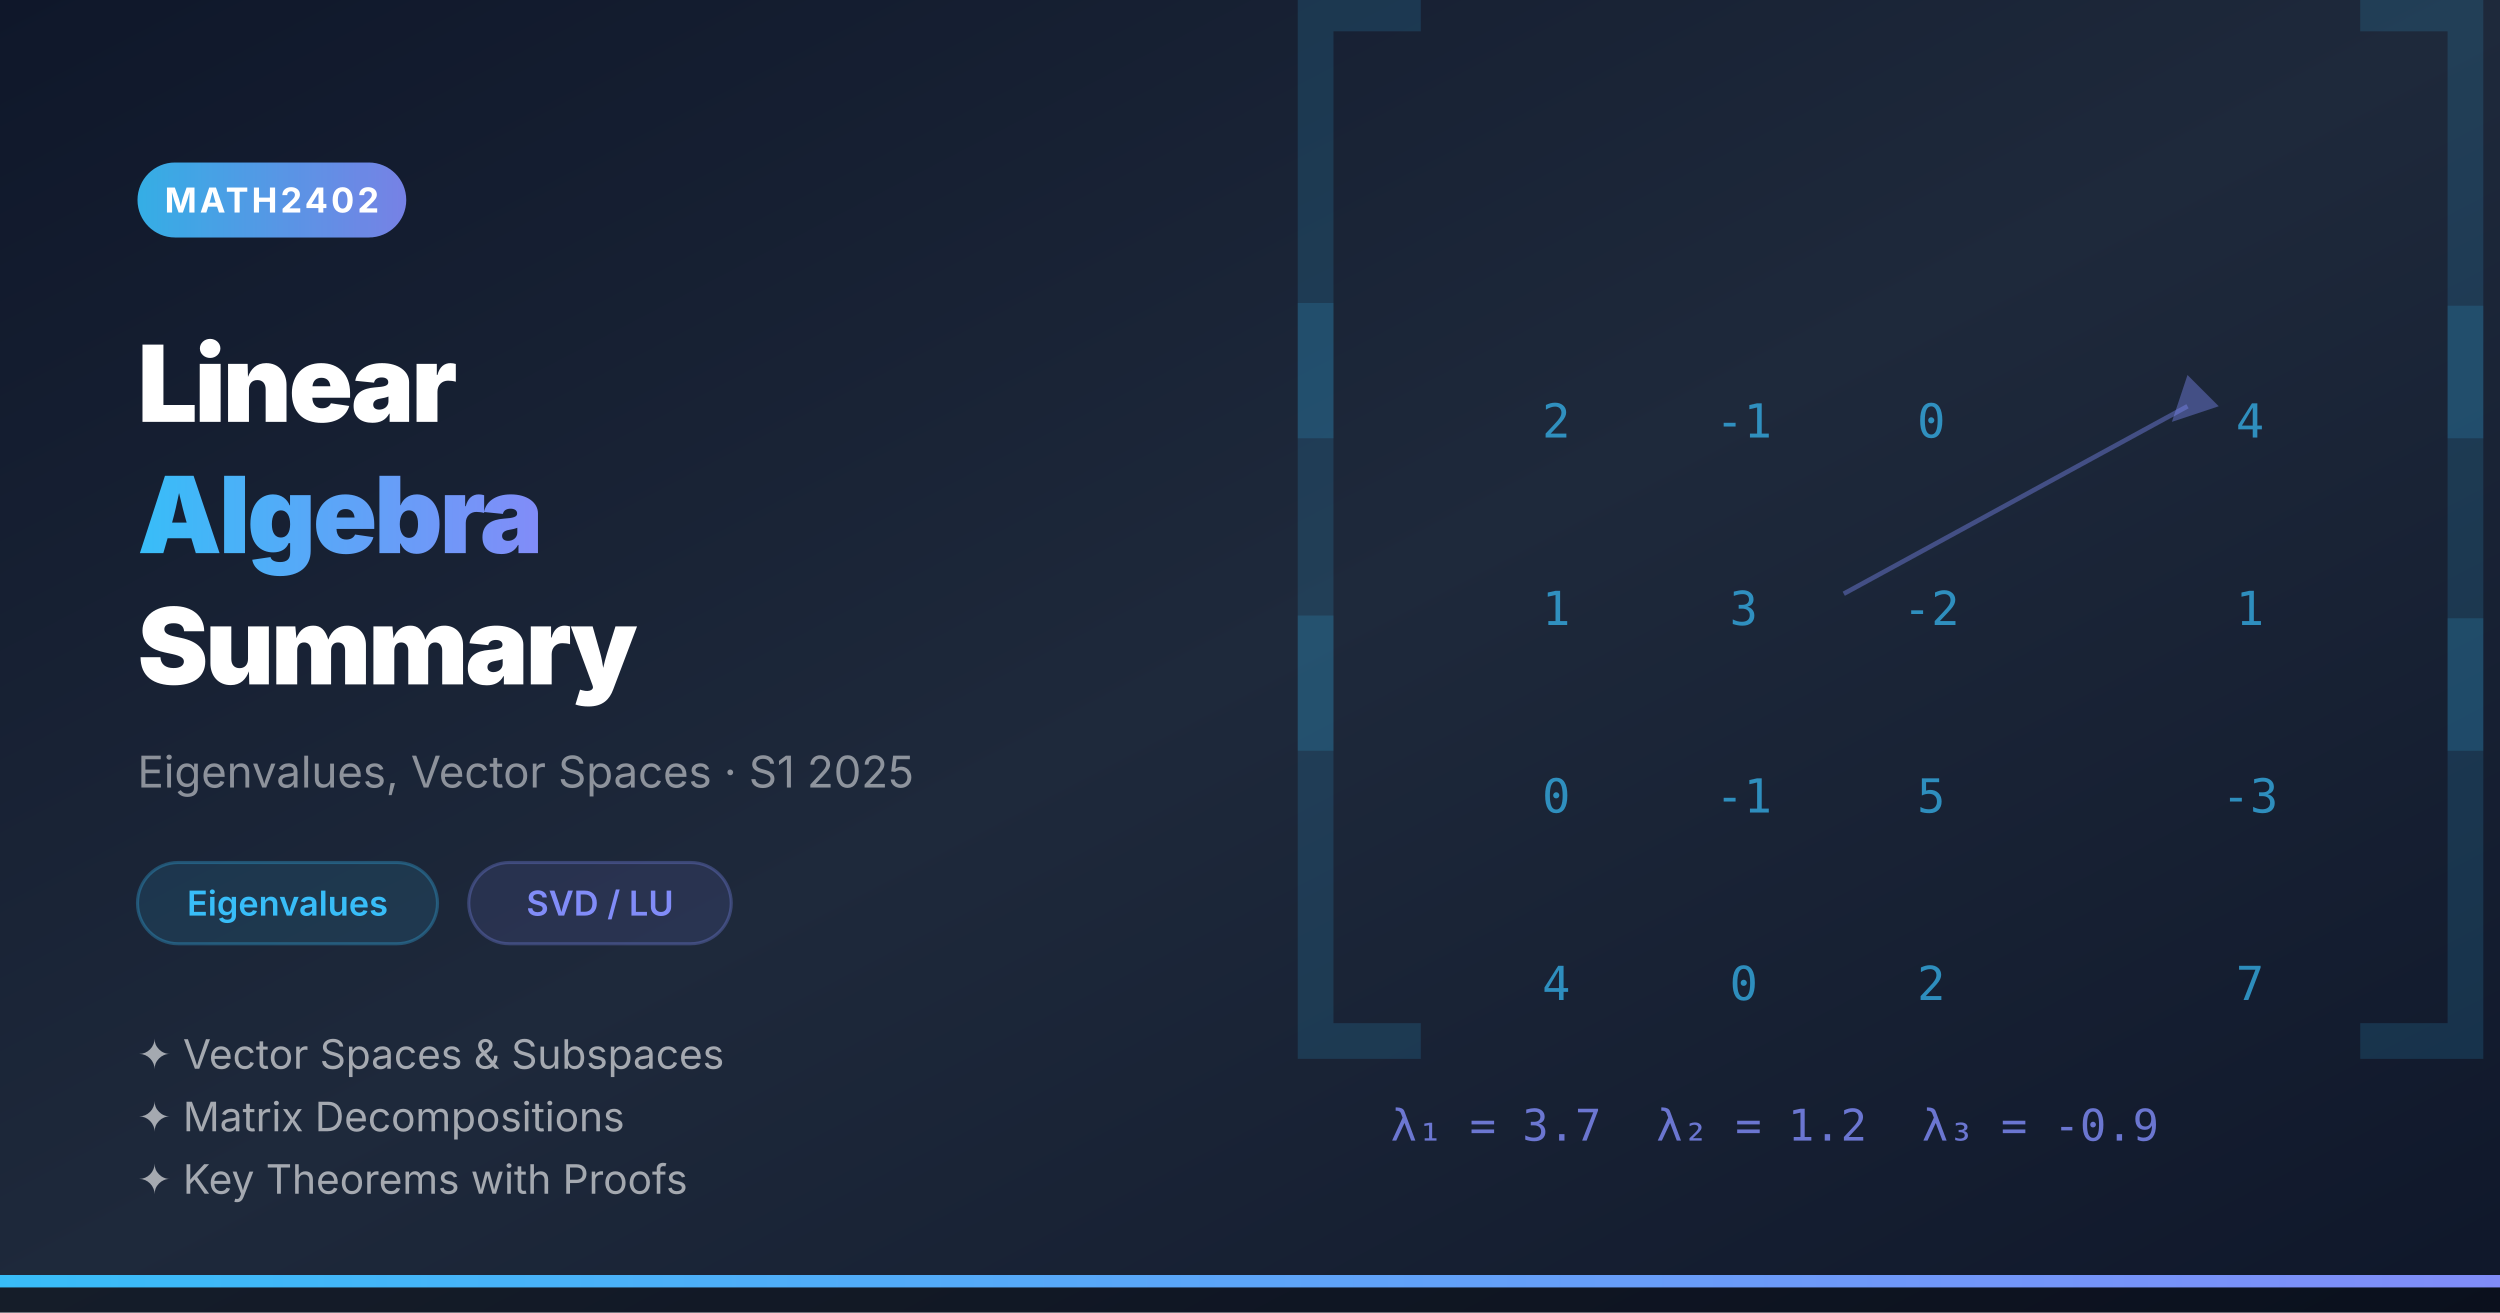
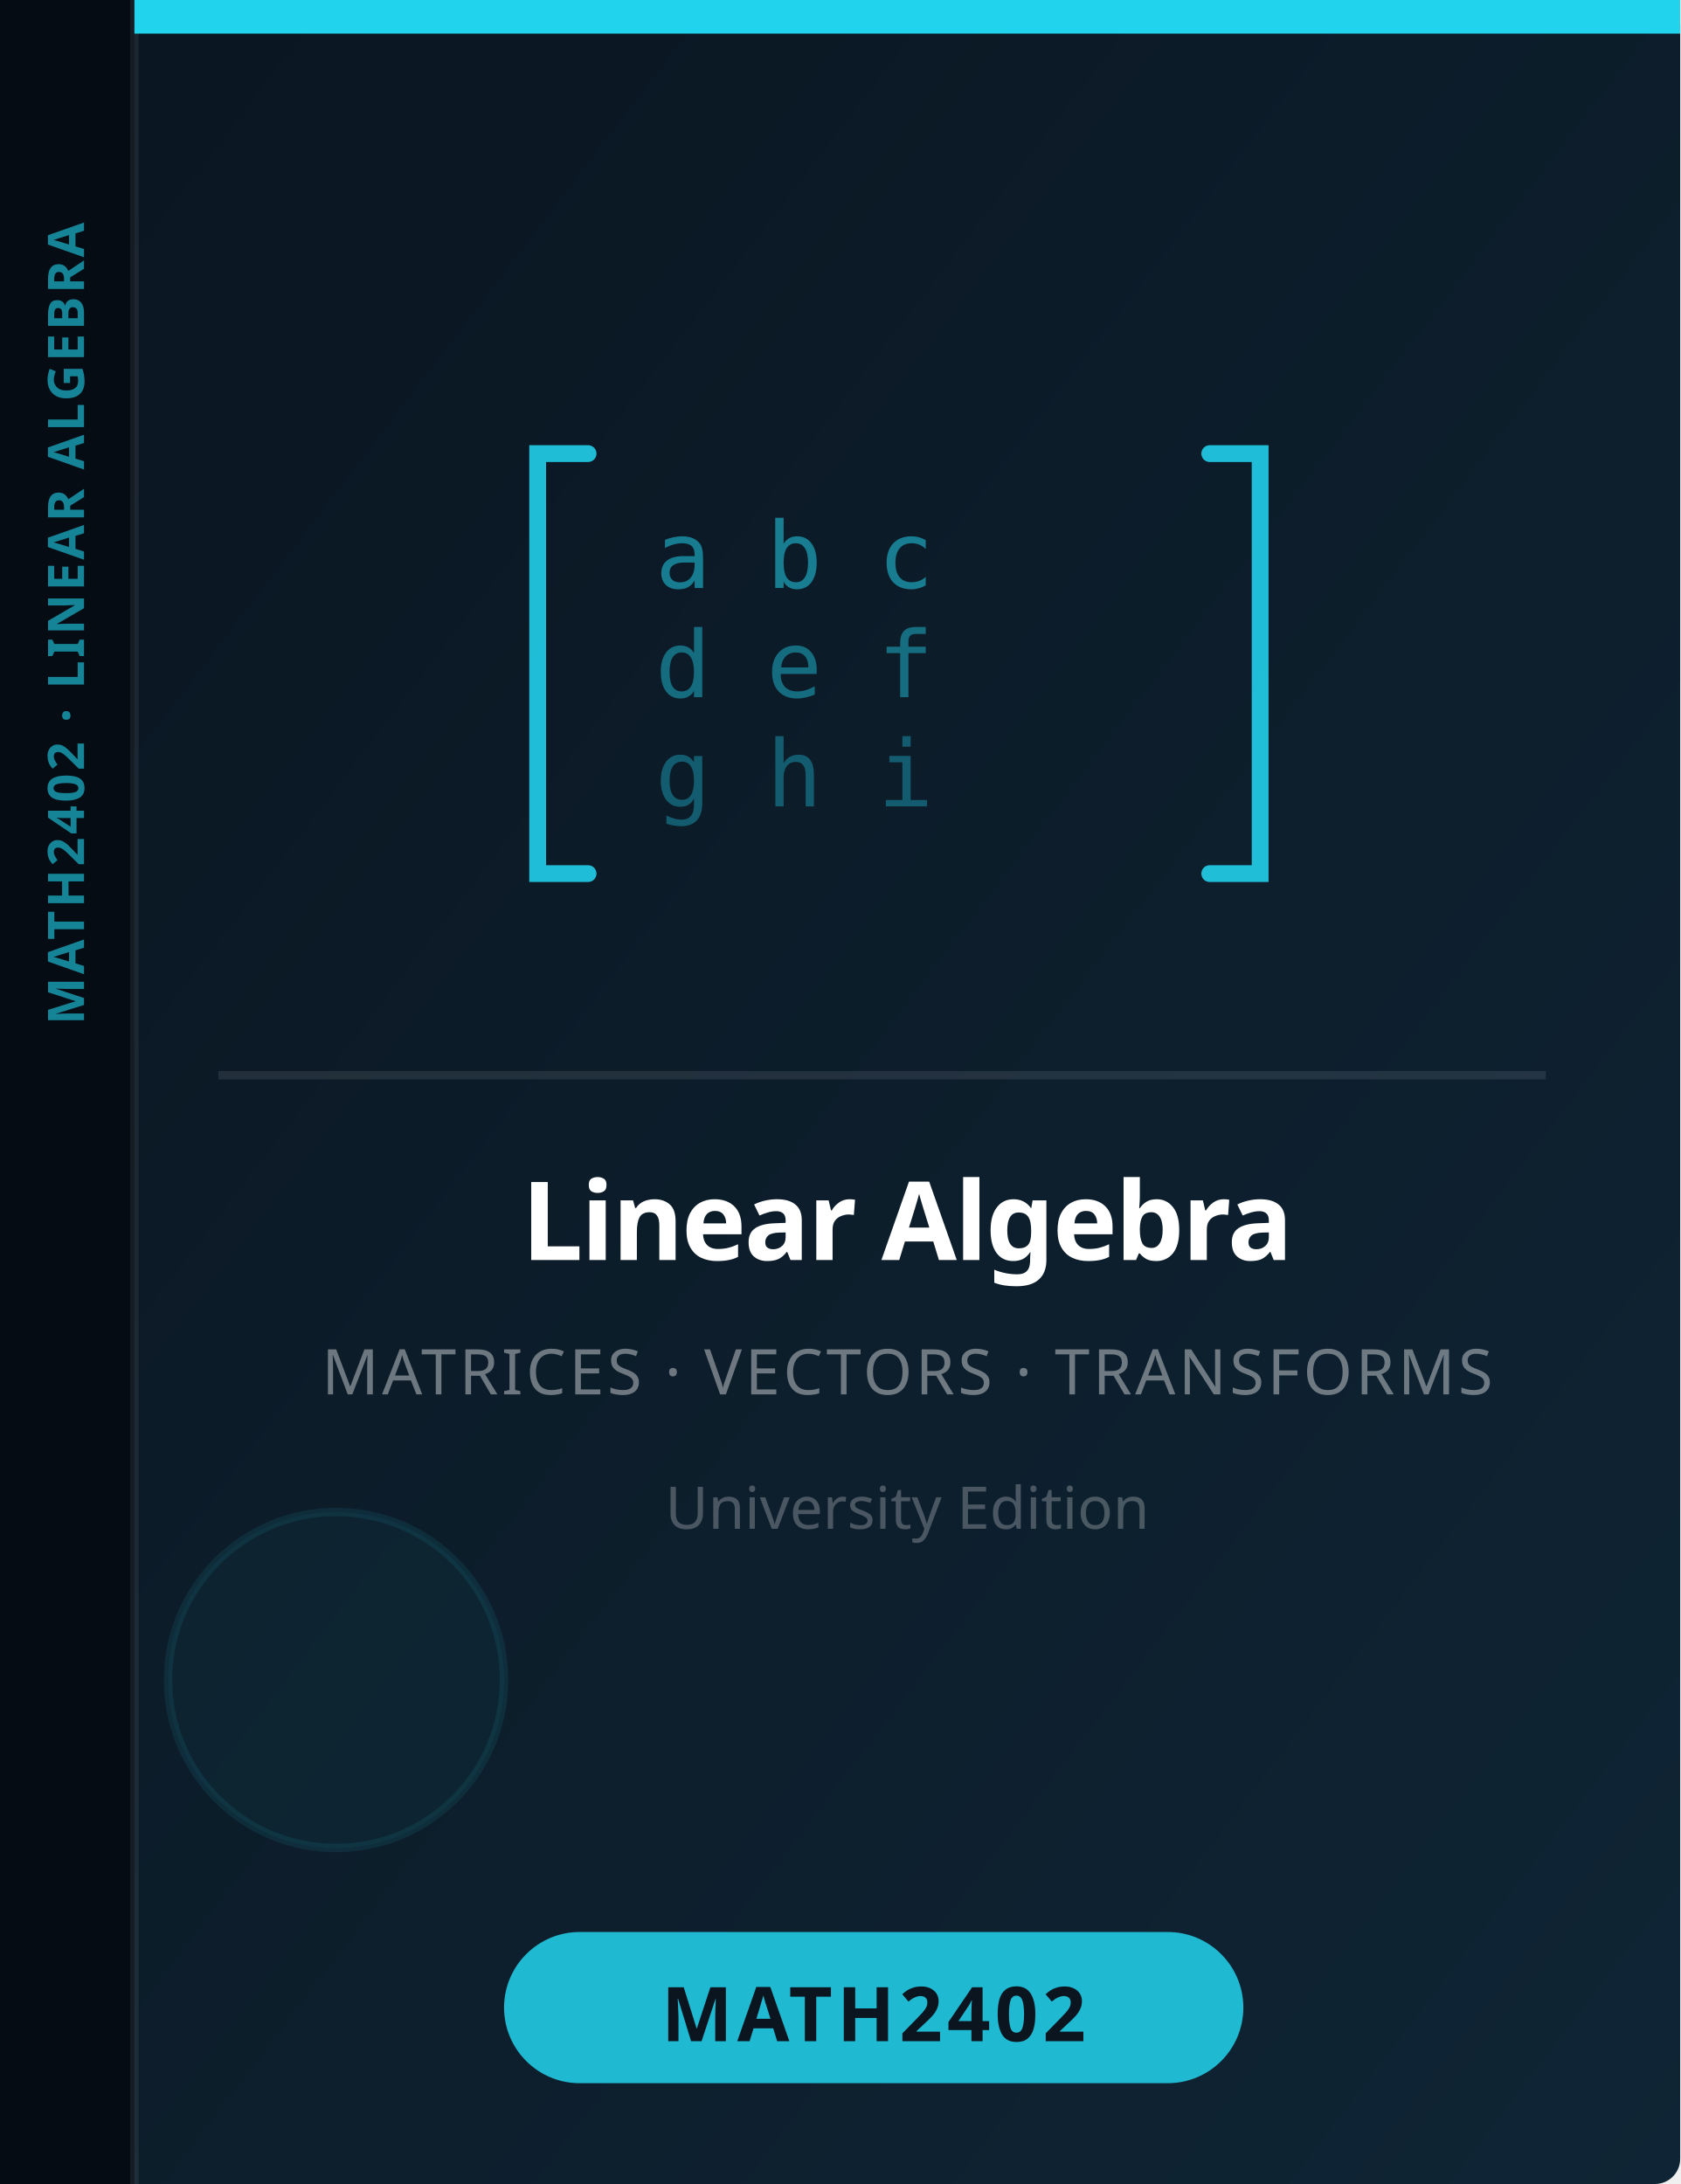
- <svg xmlns="http://www.w3.org/2000/svg" viewBox="0 0 800 420" width="800" height="420">
+ <svg xmlns="http://www.w3.org/2000/svg" viewBox="0 0 200 260" width="200" height="260">
  <defs>
    <linearGradient id="bg" x1="0" y1="0" x2="1" y2="1">
-       <stop offset="0%" stop-color="#0f172a" />
-       <stop offset="50%" stop-color="#1e293b" />
-       <stop offset="100%" stop-color="#0f172a" />
-     </linearGradient>
-     <linearGradient id="acc" x1="0" y1="0" x2="1" y2="0">
-       <stop offset="0%" stop-color="#38bdf8" />
-       <stop offset="100%" stop-color="#818cf8" />
+       <stop offset="0%" stop-color="#0a1520" />
+       <stop offset="100%" stop-color="#0f2535" />
    </linearGradient>
  </defs>
-   <rect width="800" height="420" fill="url(#bg)" />
-   <g font-family="monospace" font-size="15" fill="rgba(56,189,248,0.7)" text-anchor="middle">
-     <text x="435" y="110" font-size="120" fill="rgba(56,189,248,0.15)">⎡</text>
-     <text x="435" y="210" font-size="120" fill="rgba(56,189,248,0.15)">⎢</text>
-     <text x="435" y="310" font-size="120" fill="rgba(56,189,248,0.15)">⎣</text>
-     <text x="775" y="110" font-size="120" fill="rgba(56,189,248,0.15)">⎤</text>
-     <text x="775" y="210" font-size="120" fill="rgba(56,189,248,0.15)">⎥</text>
-     <text x="775" y="310" font-size="120" fill="rgba(56,189,248,0.15)">⎦</text>
-     <text x="498" y="140">2</text>
-     <text x="558" y="140">-1</text>
-     <text x="618" y="140">0</text>
-     <text x="720" y="140">4</text>
-     <text x="498" y="200">1</text>
-     <text x="558" y="200">3</text>
-     <text x="618" y="200">-2</text>
-     <text x="720" y="200">1</text>
-     <text x="498" y="260">0</text>
-     <text x="558" y="260">-1</text>
-     <text x="618" y="260">5</text>
-     <text x="720" y="260">-3</text>
-     <text x="498" y="320">4</text>
-     <text x="558" y="320">0</text>
-     <text x="618" y="320">2</text>
-     <text x="720" y="320">7</text>
+   <rect width="200" height="260" fill="url(#bg)" rx="3" />
+   <rect width="16" height="260" fill="#050c14" rx="3 0 0 3" />
+   <line x1="16" y1="0" x2="16" y2="260" stroke="rgba(255,255,255,0.07)" stroke-width="1" />
+   <text x="-122" y="10" transform="rotate(-90)" fill="rgba(34,211,238,0.6)" font-family="sans-serif" font-size="6" font-weight="700" letter-spacing="0.06em">MATH2402 · LINEAR ALGEBRA</text>
+   <rect x="16" y="0" width="184" height="4" fill="#22d3ee" />
+   <g transform="translate(108, 78)" opacity="0.88">
+     <text x="-30" y="-8" fill="rgba(34,211,238,0.6)" font-family="monospace" font-size="11">a  b  c</text>
+     <text x="-30" y="5" fill="rgba(34,211,238,0.5)" font-family="monospace" font-size="11">d  e  f</text>
+     <text x="-30" y="18" fill="rgba(34,211,238,0.4)" font-family="monospace" font-size="11">g  h  i</text>
+     <path d="M -38 -24 L -44 -24 L -44 26 L -38 26" fill="none" stroke="#22d3ee" stroke-width="2" stroke-linecap="round" />
+     <path d="M 36 -24 L 42 -24 L 42 26 L 36 26" fill="none" stroke="#22d3ee" stroke-width="2" stroke-linecap="round" />
  </g>
-   <g font-family="monospace" font-size="14" fill="rgba(129,140,248,0.8)">
-     <text x="445" y="365">λ₁ = 3.7</text>
-     <text x="530" y="365">λ₂ = 1.2</text>
-     <text x="615" y="365">λ₃ = -0.9</text>
-   </g>
-   <line x1="590" y1="190" x2="700" y2="130" stroke="rgba(129,140,248,0.4)" stroke-width="1.5" marker-end="none" />
-   <polygon points="700,120 695,135 710,130" fill="rgba(129,140,248,0.4)" />
-   <rect x="44" y="52" width="86" height="24" rx="12" fill="url(#acc)" opacity="0.9" />
-   <text x="87" y="68" font-family="Inter, sans-serif" font-size="11" font-weight="700" fill="#fff" text-anchor="middle" letter-spacing="1">MATH2402</text>
-   <text x="44" y="135" font-family="Inter, sans-serif" font-size="34" font-weight="900" fill="#fff" letter-spacing="-1">Linear</text>
-   <text x="44" y="177" font-family="Inter, sans-serif" font-size="34" font-weight="900" fill="url(#acc)" letter-spacing="-1">Algebra</text>
-   <text x="44" y="219" font-family="Inter, sans-serif" font-size="34" font-weight="900" fill="#fff" letter-spacing="-1">Summary</text>
-   <text x="44" y="252" font-family="Inter, sans-serif" font-size="14" fill="rgba(255,255,255,0.5)">Eigenvalues, Vector Spaces  ·  S1 2025</text>
-   <g transform="translate(44, 276)">
-     <rect width="96" height="26" rx="13" fill="rgba(56,189,248,0.12)" stroke="rgba(56,189,248,0.3)" stroke-width="1" />
-     <text x="48" y="17" font-family="Inter, sans-serif" font-size="11" font-weight="600" fill="#38bdf8" text-anchor="middle">Eigenvalues</text>
-   </g>
-   <g transform="translate(150, 276)">
-     <rect width="84" height="26" rx="13" fill="rgba(129,140,248,0.12)" stroke="rgba(129,140,248,0.3)" stroke-width="1" />
-     <text x="42" y="17" font-family="Inter, sans-serif" font-size="11" font-weight="600" fill="#818cf8" text-anchor="middle">SVD / LU</text>
-   </g>
-   <g font-family="Inter, sans-serif" font-size="13" fill="rgba(255,255,255,0.6)">
-     <text x="44" y="342">✦  Vector Spaces &amp; Subspaces</text>
-     <text x="44" y="362">✦  Matrix Decompositions</text>
-     <text x="44" y="382">✦  Key Theorems with Proofs</text>
-   </g>
-   <rect x="0" y="408" width="800" height="4" fill="url(#acc)" />
-   <rect x="0" y="412" width="800" height="8" fill="rgba(0,0,0,0.3)" />
+   <line x1="26" y1="128" x2="184" y2="128" stroke="rgba(255,255,255,0.09)" stroke-width="1" />
+   <text x="108" y="150" text-anchor="middle" fill="#fff" font-family="sans-serif" font-size="13" font-weight="800" letter-spacing="-0.02em">Linear Algebra</text>
+   <text x="108" y="166" text-anchor="middle" fill="rgba(255,255,255,0.4)" font-family="sans-serif" font-size="7.5" letter-spacing="0.05em">MATRICES · VECTORS · TRANSFORMS</text>
+   <text x="108" y="182" text-anchor="middle" fill="rgba(255,255,255,0.25)" font-family="sans-serif" font-size="7">University Edition</text>
+   <rect x="60" y="230" width="88" height="18" rx="9" fill="#22d3ee" opacity="0.85" />
+   <text x="104" y="243" text-anchor="middle" fill="#0a1520" font-family="sans-serif" font-size="9" font-weight="800" letter-spacing="0.06em">MATH2402</text>
+   <circle cx="40" cy="200" r="20" fill="rgba(34,211,238,0.04)" stroke="rgba(34,211,238,0.09)" stroke-width="1" />
</svg>
